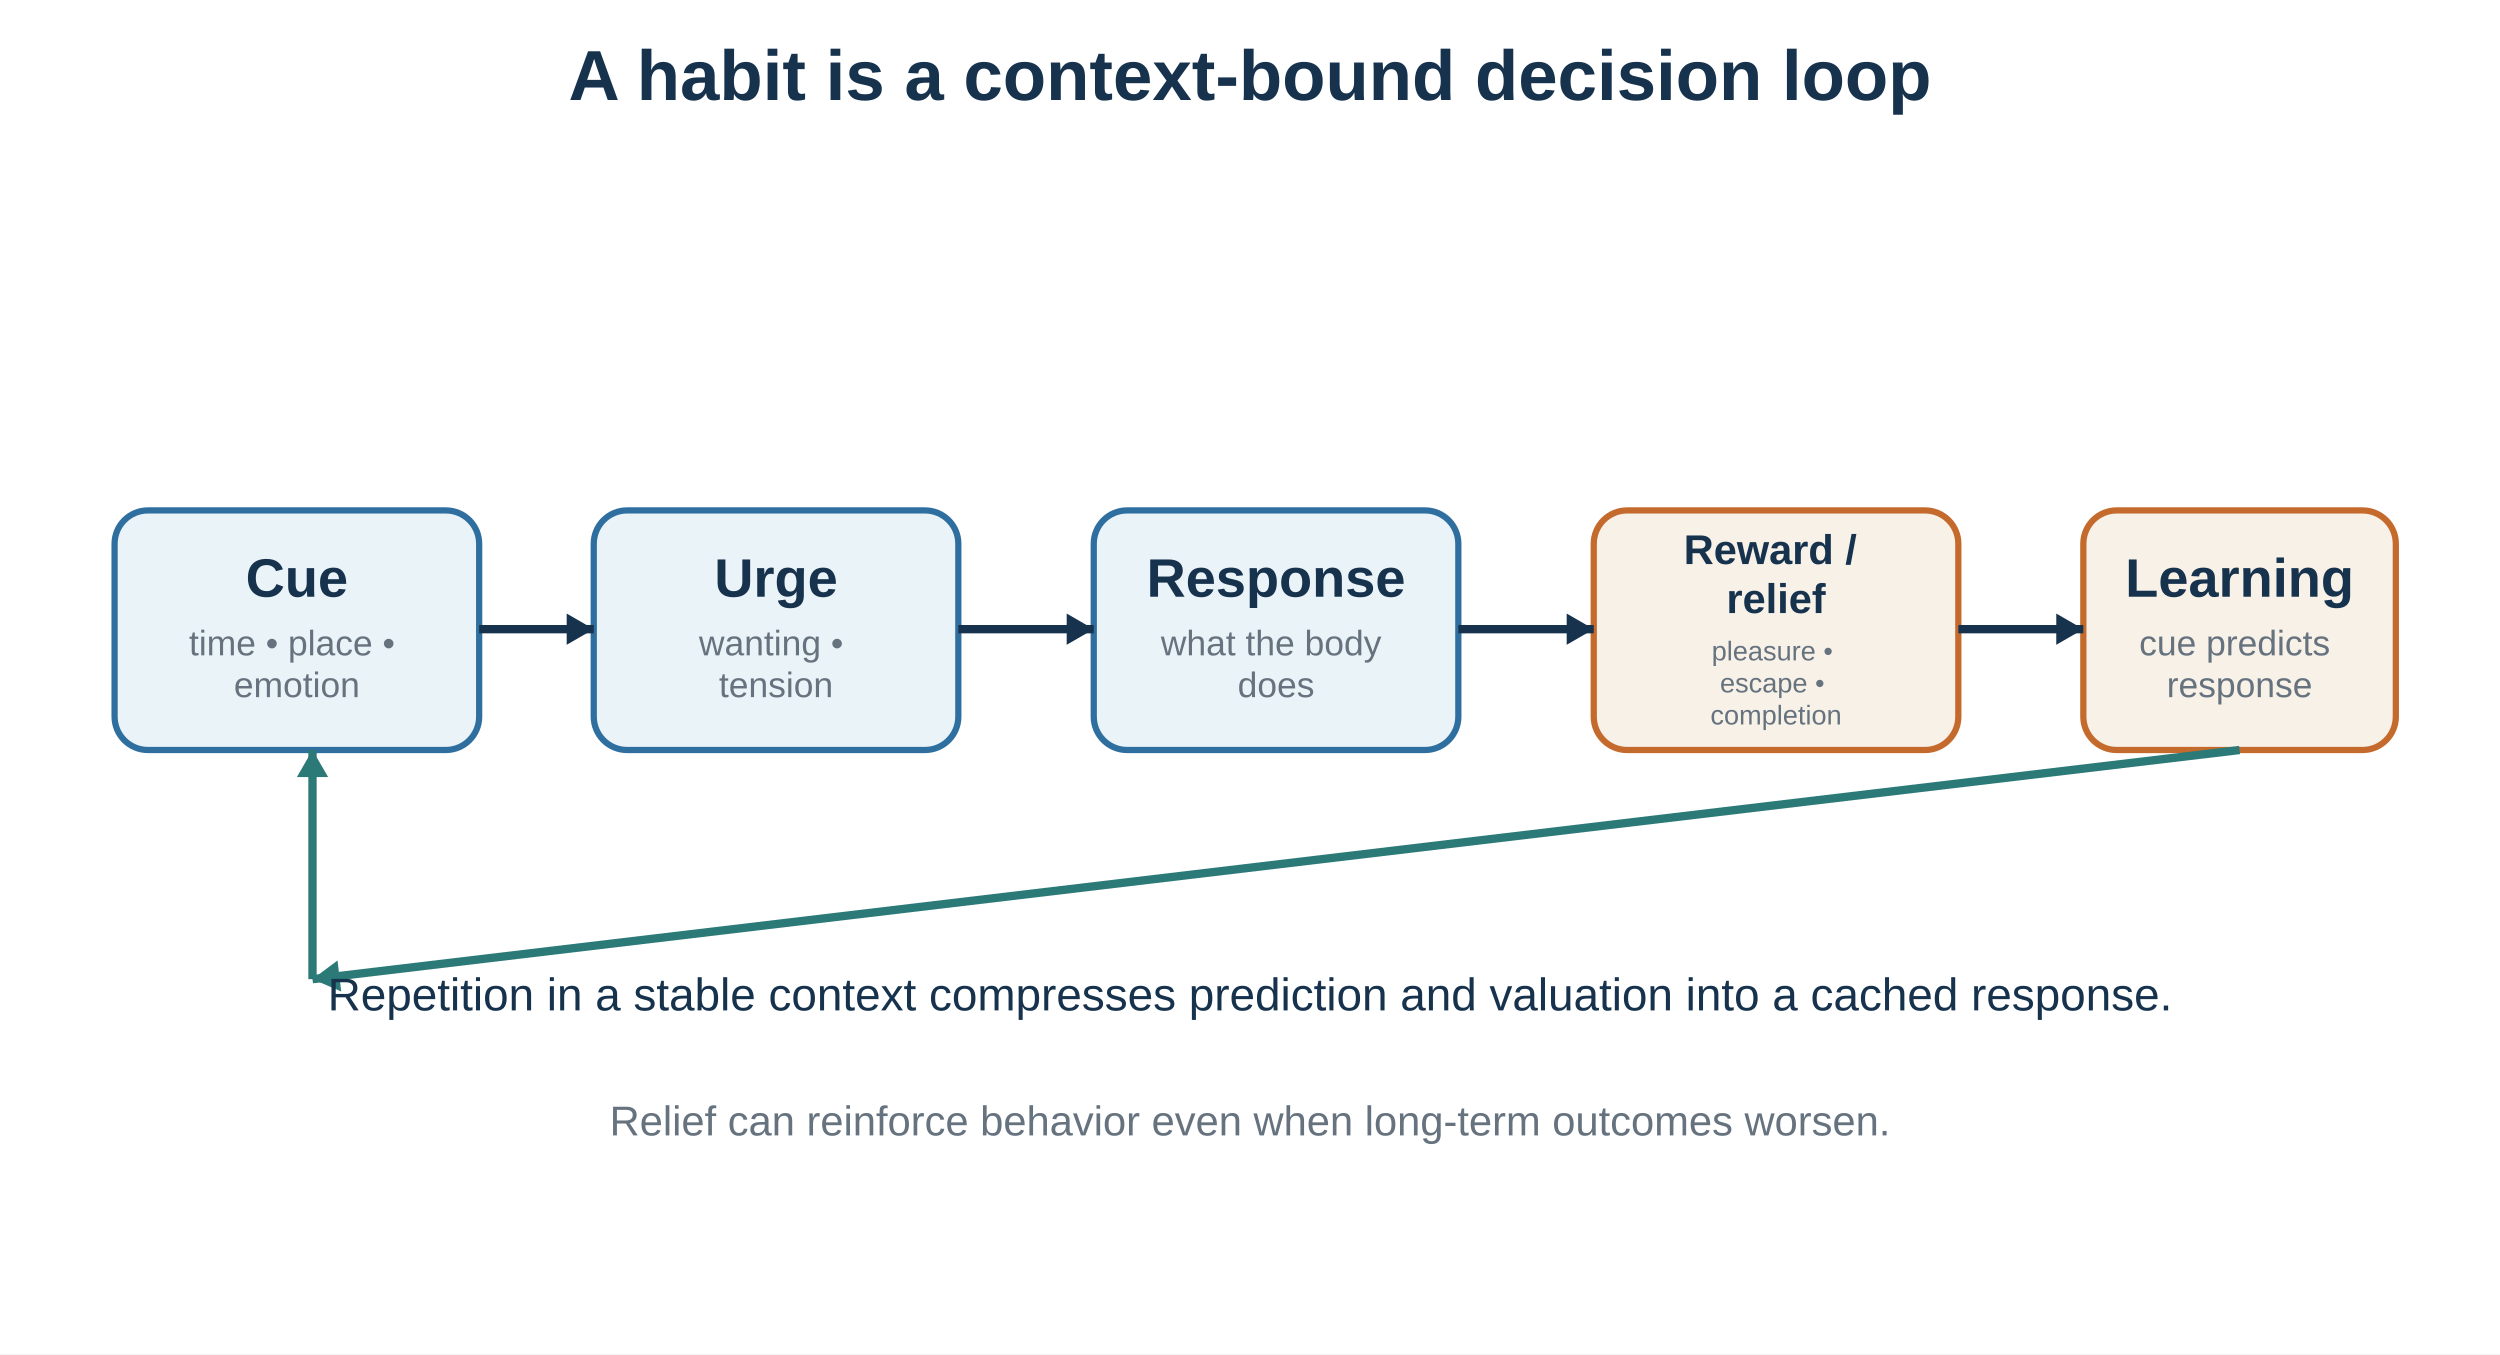
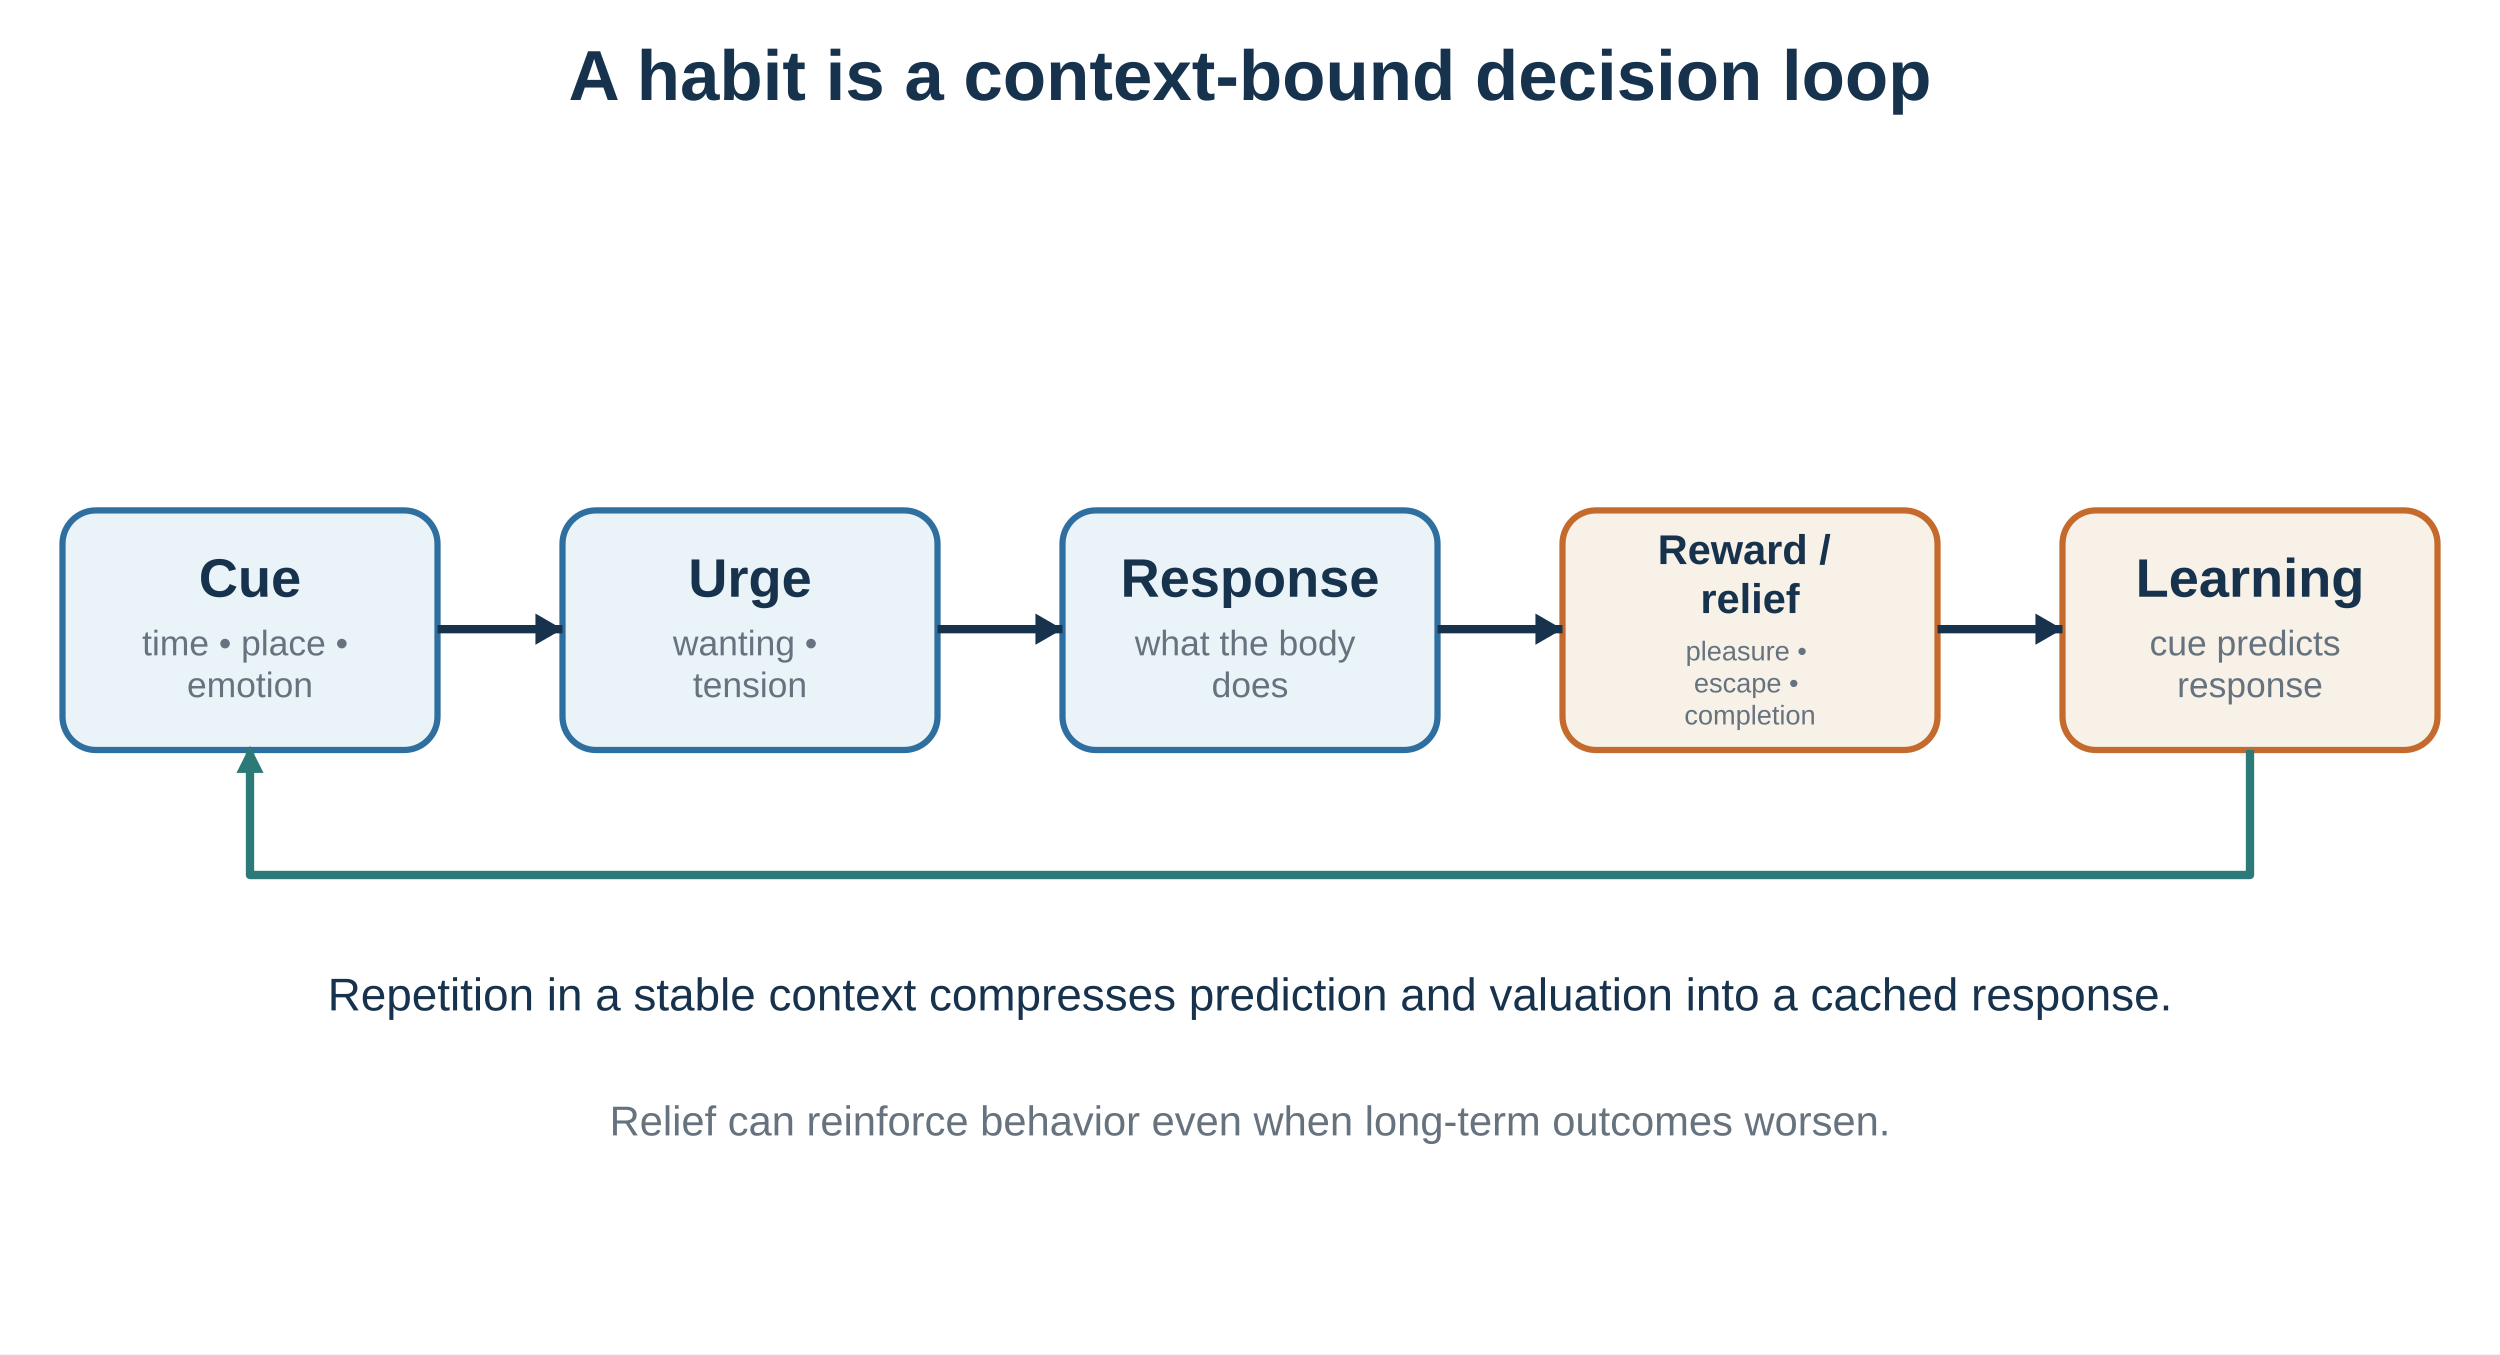
<svg xmlns="http://www.w3.org/2000/svg" baseProfile="full" height="650" version="1.1" viewBox="0 0 1200 650" width="1200">
-   <defs />
+   <defs>
+     <marker id="teal-arrow" markerWidth="13" markerHeight="13" refX="11" refY="6.5" orient="auto" markerUnits="userSpaceOnUse">
+       <path d="M0 0 L13 6.5 L0 13 Z" fill="#2b7a78" />
+     </marker>
+   </defs>
  <rect fill="white" height="650" width="1200" x="0" y="0" />
  <text fill="#17324d" font-family="Arial, sans-serif" font-size="34" font-weight="bold" text-anchor="middle" x="600" y="48">A habit is a context-bound decision loop</text>
-   <rect fill="#eaf3f8" height="115" rx="16" ry="16" stroke="#2f6f9f" stroke-width="3" width="175" x="55" y="245" />
-   <text fill="#17324d" font-family="Arial, sans-serif" font-size="26" font-weight="bold" text-anchor="middle" x="142.5" y="286.44">
-     <tspan x="142.5" dy="0">Cue</tspan>
+   <rect fill="#eaf3f8" height="115" rx="16" ry="16" stroke="#2f6f9f" stroke-width="3" width="180" x="30" y="245" />
+   <text fill="#17324d" font-family="Arial, sans-serif" font-size="26" font-weight="bold" text-anchor="middle" x="120" y="286.44">
+     <tspan x="120" dy="0">Cue</tspan>
  </text>
-   <text fill="#66737f" font-family="Arial, sans-serif" font-size="17" font-weight="normal" text-anchor="middle" x="142.5" y="314.56">
-     <tspan x="142.5" dy="0">time • place •</tspan>
-     <tspan x="142.5" dy="20.06">emotion</tspan>
+   <text fill="#66737f" font-family="Arial, sans-serif" font-size="17" font-weight="normal" text-anchor="middle" x="120" y="314.56">
+     <tspan x="120" dy="0">time • place •</tspan>
+     <tspan x="120" dy="20.06">emotion</tspan>
  </text>
-   <rect fill="#eaf3f8" height="115" rx="16" ry="16" stroke="#2f6f9f" stroke-width="3" width="175" x="285" y="245" />
-   <text fill="#17324d" font-family="Arial, sans-serif" font-size="26" font-weight="bold" text-anchor="middle" x="372.5" y="286.44">
-     <tspan x="372.5" dy="0">Urge</tspan>
+   <rect fill="#eaf3f8" height="115" rx="16" ry="16" stroke="#2f6f9f" stroke-width="3" width="180" x="270" y="245" />
+   <text fill="#17324d" font-family="Arial, sans-serif" font-size="26" font-weight="bold" text-anchor="middle" x="360" y="286.44">
+     <tspan x="360" dy="0">Urge</tspan>
  </text>
-   <text fill="#66737f" font-family="Arial, sans-serif" font-size="17" font-weight="normal" text-anchor="middle" x="372.5" y="314.56">
-     <tspan x="372.5" dy="0">wanting •</tspan>
-     <tspan x="372.5" dy="20.06">tension</tspan>
+   <text fill="#66737f" font-family="Arial, sans-serif" font-size="17" font-weight="normal" text-anchor="middle" x="360" y="314.56">
+     <tspan x="360" dy="0">wanting •</tspan>
+     <tspan x="360" dy="20.06">tension</tspan>
  </text>
-   <rect fill="#eaf3f8" height="115" rx="16" ry="16" stroke="#2f6f9f" stroke-width="3" width="175" x="525" y="245" />
-   <text fill="#17324d" font-family="Arial, sans-serif" font-size="26" font-weight="bold" text-anchor="middle" x="612.5" y="286.44">
-     <tspan x="612.5" dy="0">Response</tspan>
+   <rect fill="#eaf3f8" height="115" rx="16" ry="16" stroke="#2f6f9f" stroke-width="3" width="180" x="510" y="245" />
+   <text fill="#17324d" font-family="Arial, sans-serif" font-size="26" font-weight="bold" text-anchor="middle" x="600" y="286.44">
+     <tspan x="600" dy="0">Response</tspan>
  </text>
-   <text fill="#66737f" font-family="Arial, sans-serif" font-size="17" font-weight="normal" text-anchor="middle" x="612.5" y="314.56">
-     <tspan x="612.5" dy="0">what the body</tspan>
-     <tspan x="612.5" dy="20.06">does</tspan>
+   <text fill="#66737f" font-family="Arial, sans-serif" font-size="17" font-weight="normal" text-anchor="middle" x="600" y="314.56">
+     <tspan x="600" dy="0">what the body</tspan>
+     <tspan x="600" dy="20.06">does</tspan>
  </text>
-   <rect fill="#f7f1e8" height="115" rx="16" ry="16" stroke="#c56a2d" stroke-width="3" width="175" x="765" y="245" />
-   <text fill="#17324d" font-family="Arial, sans-serif" font-size="19.93" font-weight="bold" text-anchor="middle" x="852.5" y="270.742">
-     <tspan x="852.5" dy="0">Reward /</tspan>
-     <tspan x="852.5" dy="23.518">relief</tspan>
+   <rect fill="#f7f1e8" height="115" rx="16" ry="16" stroke="#c56a2d" stroke-width="3" width="180" x="750" y="245" />
+   <text fill="#17324d" font-family="Arial, sans-serif" font-size="19.93" font-weight="bold" text-anchor="middle" x="840" y="270.742">
+     <tspan x="840" dy="0">Reward /</tspan>
+     <tspan x="840" dy="23.518">relief</tspan>
  </text>
-   <text fill="#66737f" font-family="Arial, sans-serif" font-size="13.03" font-weight="normal" text-anchor="middle" x="852.5" y="316.982">
-     <tspan x="852.5" dy="0">pleasure •</tspan>
-     <tspan x="852.5" dy="15.377">escape •</tspan>
-     <tspan x="852.5" dy="15.377">completion</tspan>
+   <text fill="#66737f" font-family="Arial, sans-serif" font-size="13.03" font-weight="normal" text-anchor="middle" x="840" y="316.982">
+     <tspan x="840" dy="0">pleasure •</tspan>
+     <tspan x="840" dy="15.377">escape •</tspan>
+     <tspan x="840" dy="15.377">completion</tspan>
  </text>
-   <rect fill="#f7f1e8" height="115" rx="16" ry="16" stroke="#c56a2d" stroke-width="3" width="150" x="1000" y="245" />
-   <text fill="#17324d" font-family="Arial, sans-serif" font-size="26" font-weight="bold" text-anchor="middle" x="1075" y="286.44">
-     <tspan x="1075" dy="0">Learning</tspan>
+   <rect fill="#f7f1e8" height="115" rx="16" ry="16" stroke="#c56a2d" stroke-width="3" width="180" x="990" y="245" />
+   <text fill="#17324d" font-family="Arial, sans-serif" font-size="26" font-weight="bold" text-anchor="middle" x="1080" y="286.44">
+     <tspan x="1080" dy="0">Learning</tspan>
  </text>
-   <text fill="#66737f" font-family="Arial, sans-serif" font-size="17" font-weight="normal" text-anchor="middle" x="1075" y="314.56">
-     <tspan x="1075" dy="0">cue predicts</tspan>
-     <tspan x="1075" dy="20.06">response</tspan>
+   <text fill="#66737f" font-family="Arial, sans-serif" font-size="17" font-weight="normal" text-anchor="middle" x="1080" y="314.56">
+     <tspan x="1080" dy="0">cue predicts</tspan>
+     <tspan x="1080" dy="20.06">response</tspan>
  </text>
-   <line stroke="#17324d" stroke-width="4" x1="230" x2="285" y1="302" y2="302" />
-   <polygon fill="#17324d" points="285,302 272.01,309.5 272.01,294.5" />
-   <line stroke="#17324d" stroke-width="4" x1="460" x2="525" y1="302" y2="302" />
-   <polygon fill="#17324d" points="525,302 512.01,309.5 512.01,294.5" />
-   <line stroke="#17324d" stroke-width="4" x1="700" x2="765" y1="302" y2="302" />
-   <polygon fill="#17324d" points="765,302 752.01,309.5 752.01,294.5" />
-   <line stroke="#17324d" stroke-width="4" x1="940" x2="1000" y1="302" y2="302" />
-   <polygon fill="#17324d" points="1000,302 987.01,309.5 987.01,294.5" />
-   <line stroke="#2b7a78" stroke-width="4" x1="1075" x2="150" y1="360" y2="470" />
-   <polygon fill="#2b7a78" points="150,470 162.014,461.018 163.785,475.914" />
-   <line stroke="#2b7a78" stroke-width="4" x1="150" x2="150" y1="470" y2="360" />
-   <polygon fill="#2b7a78" points="150,360 157.5,372.99 142.5,372.99" />
+   <line stroke="#17324d" stroke-width="4" x1="210" x2="270" y1="302" y2="302" />
+   <polygon fill="#17324d" points="270,302 257.01,309.5 257.01,294.5" />
+   <line stroke="#17324d" stroke-width="4" x1="450" x2="510" y1="302" y2="302" />
+   <polygon fill="#17324d" points="510,302 497.01,309.5 497.01,294.5" />
+   <line stroke="#17324d" stroke-width="4" x1="690" x2="750" y1="302" y2="302" />
+   <polygon fill="#17324d" points="750,302 737.01,309.5 737.01,294.5" />
+   <line stroke="#17324d" stroke-width="4" x1="930" x2="990" y1="302" y2="302" />
+   <polygon fill="#17324d" points="990,302 977.01,309.5 977.01,294.5" />
+   <path d="M1080 360 V420 H120 V360" fill="none" stroke="#2b7a78" stroke-width="4" stroke-linejoin="round" marker-end="url(#teal-arrow)" />
  <text fill="#17324d" font-family="Arial, sans-serif" font-size="22" font-weight="normal" text-anchor="middle" x="600" y="485">Repetition in a stable context compresses prediction and valuation into a cached response.</text>
  <text fill="#66737f" font-family="Arial, sans-serif" font-size="20" font-weight="normal" text-anchor="middle" x="600" y="545">Relief can reinforce behavior even when long-term outcomes worsen.</text>
</svg>
